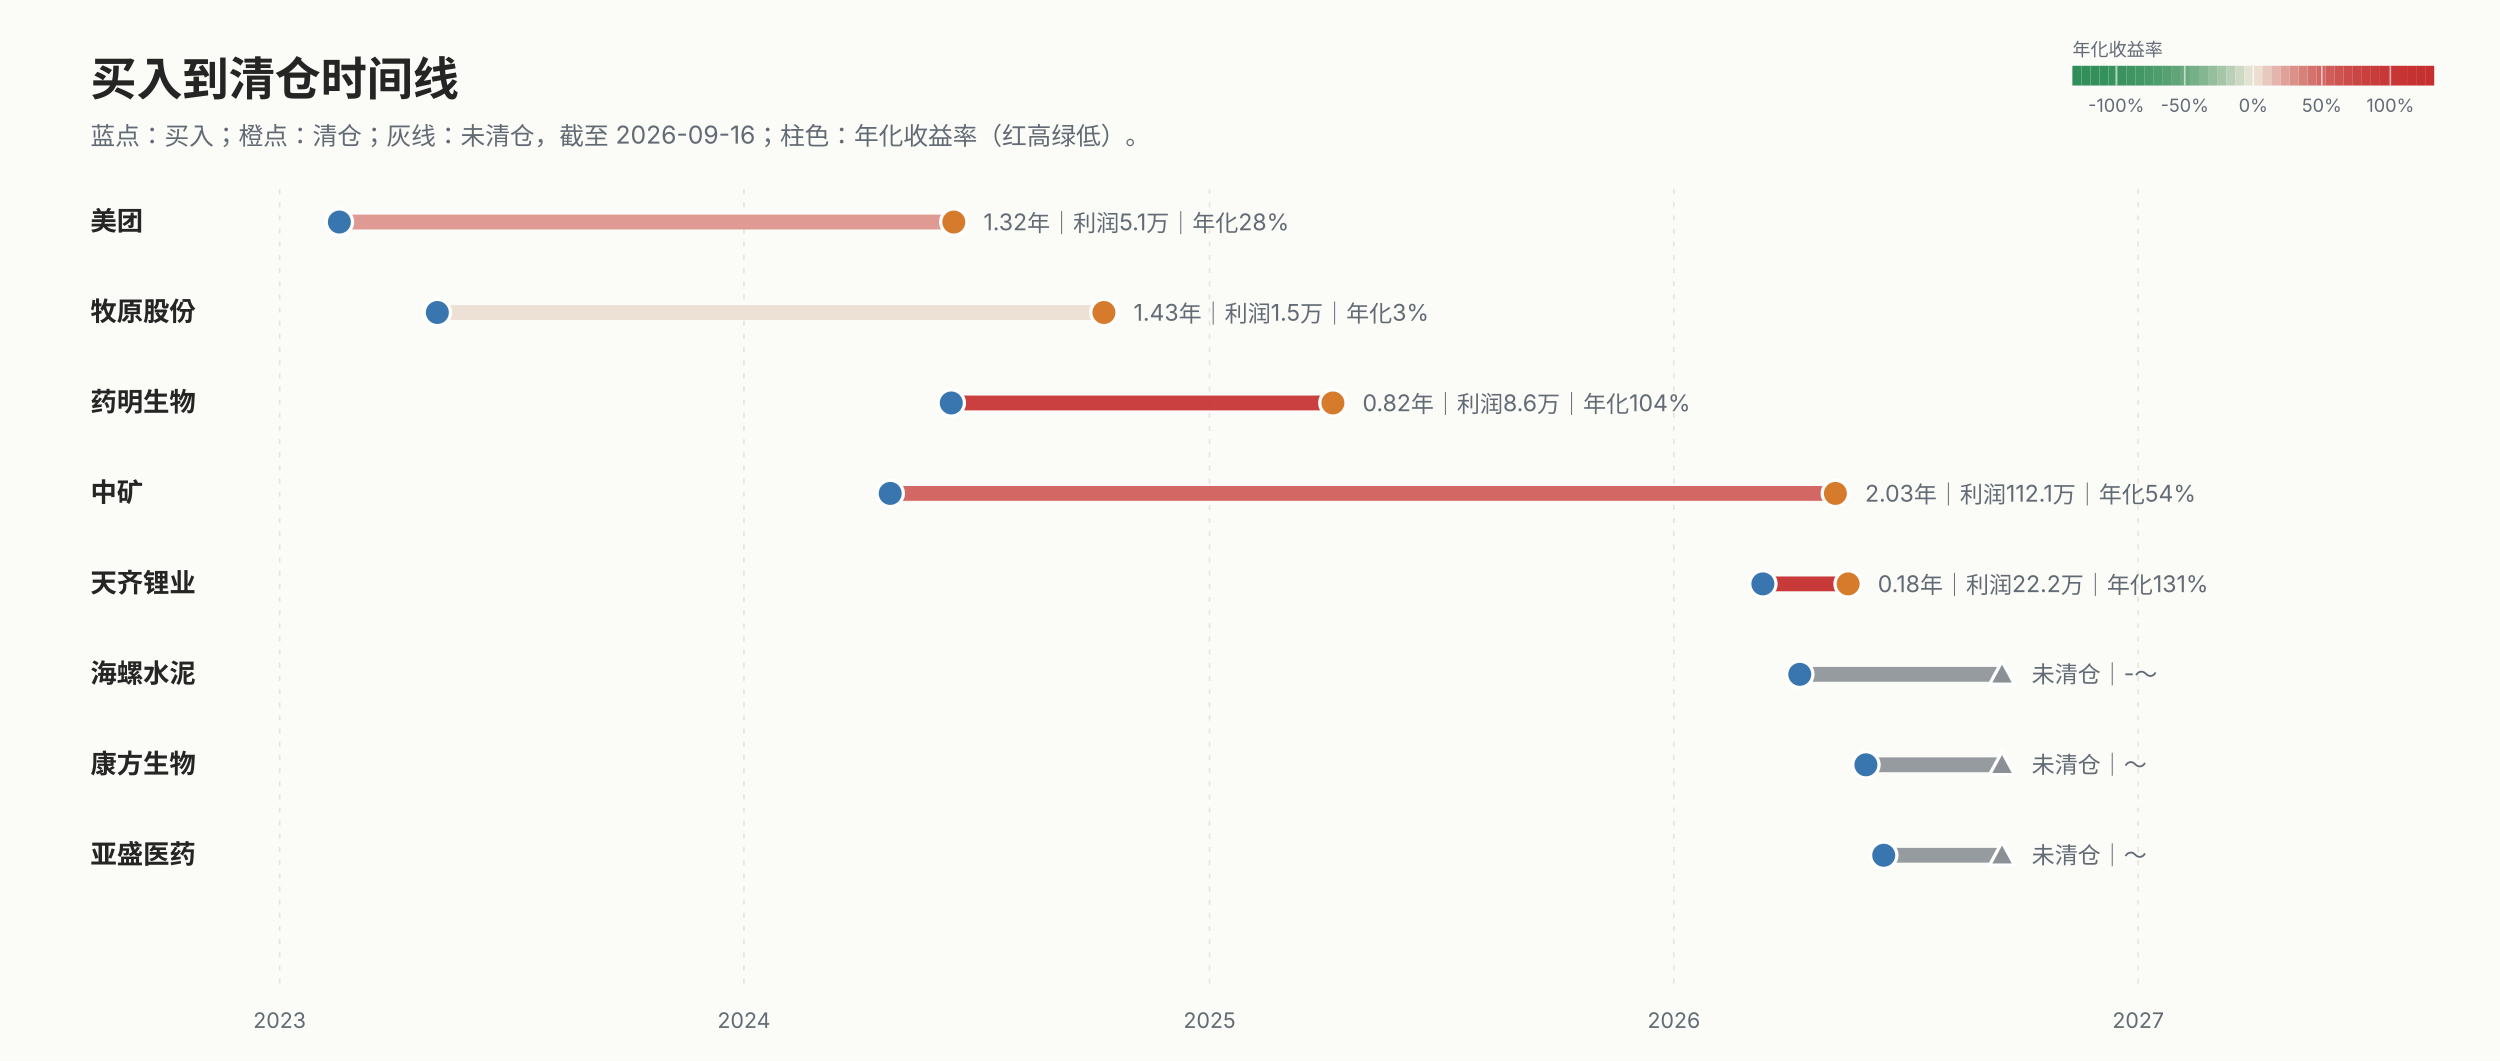
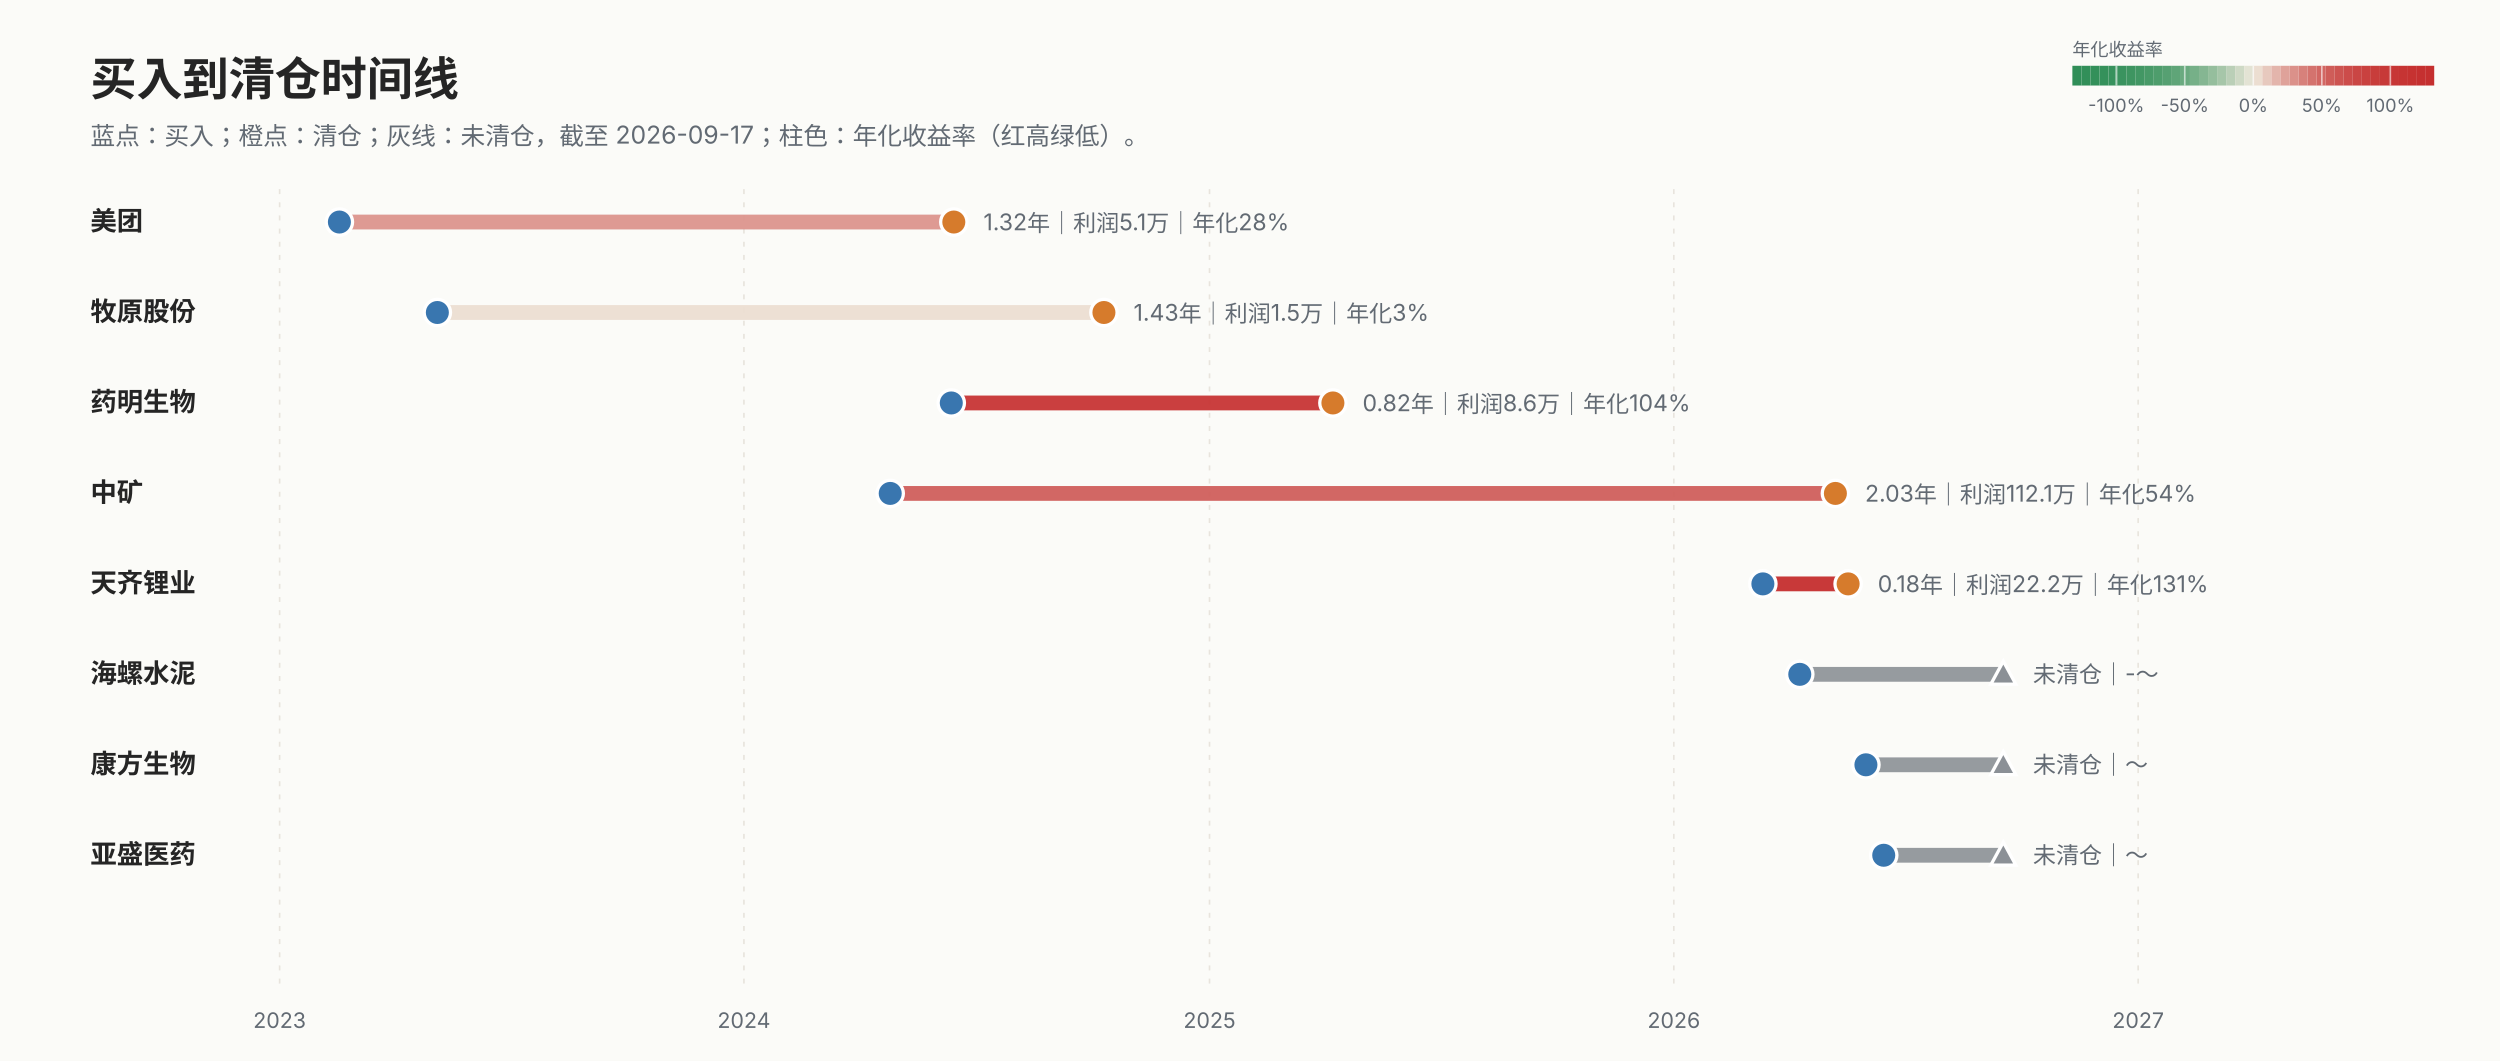
<svg xmlns="http://www.w3.org/2000/svg" width="1520" height="645" viewBox="0 0 1520 645" role="img" aria-label="买入到清仓时间线">
  <rect width="100%" height="100%" fill="#fbfbf8" />
  <style>text{font-family:"Inter","Noto Sans SC","PingFang SC","Microsoft YaHei",Arial,sans-serif;}</style>
  <text x="55" y="58" font-size="28" font-weight="700" fill="#252525">买入到清仓时间线</text>
  <g>
    <rect x="1260.00" y="40" width="5.50" height="12" fill="#308e58" />
    <rect x="1265.50" y="40" width="5.50" height="12" fill="#328f59" />
    <rect x="1271.00" y="40" width="5.50" height="12" fill="#33905a" />
    <rect x="1276.50" y="40" width="5.50" height="12" fill="#35915b" />
    <rect x="1282.00" y="40" width="5.50" height="12" fill="#37925d" />
    <rect x="1287.50" y="40" width="5.50" height="12" fill="#3a935f" />
    <rect x="1293.00" y="40" width="5.50" height="12" fill="#3e9561" />
    <rect x="1298.50" y="40" width="5.50" height="12" fill="#429764" />
    <rect x="1304.00" y="40" width="5.50" height="12" fill="#489a68" />
    <rect x="1309.50" y="40" width="5.50" height="12" fill="#4e9d6c" />
    <rect x="1315.00" y="40" width="5.50" height="12" fill="#56a072" />
    <rect x="1320.50" y="40" width="5.50" height="12" fill="#5fa578" />
    <rect x="1326.00" y="40" width="5.50" height="12" fill="#6aaa7f" />
    <rect x="1331.50" y="40" width="5.50" height="12" fill="#76b088" />
    <rect x="1337.00" y="40" width="5.50" height="12" fill="#85b692" />
    <rect x="1342.50" y="40" width="5.50" height="12" fill="#95be9d" />
    <rect x="1348.00" y="40" width="5.50" height="12" fill="#a6c6a9" />
    <rect x="1353.50" y="40" width="5.50" height="12" fill="#bacfb7" />
    <rect x="1359.00" y="40" width="5.50" height="12" fill="#ced9c5" />
    <rect x="1364.50" y="40" width="5.50" height="12" fill="#e3e3d4" />
    <rect x="1370.00" y="40" width="5.50" height="12" fill="#ecded1" />
    <rect x="1375.50" y="40" width="5.50" height="12" fill="#e7c9be" />
    <rect x="1381.00" y="40" width="5.50" height="12" fill="#e3b5ac" />
    <rect x="1386.50" y="40" width="5.50" height="12" fill="#dfa29a" />
    <rect x="1392.00" y="40" width="5.50" height="12" fill="#db918a" />
    <rect x="1397.50" y="40" width="5.50" height="12" fill="#d7817b" />
    <rect x="1403.00" y="40" width="5.50" height="12" fill="#d4736e" />
    <rect x="1408.50" y="40" width="5.50" height="12" fill="#d26763" />
    <rect x="1414.00" y="40" width="5.50" height="12" fill="#cf5d59" />
    <rect x="1419.50" y="40" width="5.50" height="12" fill="#cd5451" />
    <rect x="1425.00" y="40" width="5.50" height="12" fill="#cc4c4a" />
    <rect x="1430.50" y="40" width="5.50" height="12" fill="#ca4644" />
    <rect x="1436.00" y="40" width="5.50" height="12" fill="#c9413f" />
    <rect x="1441.50" y="40" width="5.50" height="12" fill="#c83d3b" />
    <rect x="1447.00" y="40" width="5.50" height="12" fill="#c73938" />
    <rect x="1452.50" y="40" width="5.50" height="12" fill="#c73635" />
    <rect x="1458.00" y="40" width="5.50" height="12" fill="#c63433" />
    <rect x="1463.50" y="40" width="5.50" height="12" fill="#c63231" />
    <rect x="1469.00" y="40" width="5.50" height="12" fill="#c53030" />
    <rect x="1474.50" y="40" width="5.50" height="12" fill="#c52f2f" />
    <line x1="1286.67" y1="40" x2="1286.67" y2="52" stroke="#fff" stroke-width="1" opacity=".6" />
    <text x="1286.67" y="68" font-size="11" fill="#626a73" text-anchor="middle">-100%</text>
    <line x1="1328.33" y1="40" x2="1328.33" y2="52" stroke="#fff" stroke-width="1" opacity=".6" />
    <text x="1328.33" y="68" font-size="11" fill="#626a73" text-anchor="middle">-50%</text>
    <line x1="1370.00" y1="40" x2="1370.00" y2="52" stroke="#fff" stroke-width="1" opacity=".6" />
    <text x="1370.00" y="68" font-size="11" fill="#626a73" text-anchor="middle">0%</text>
    <line x1="1411.67" y1="40" x2="1411.67" y2="52" stroke="#fff" stroke-width="1" opacity=".6" />
    <text x="1411.67" y="68" font-size="11" fill="#626a73" text-anchor="middle">50%</text>
    <line x1="1453.33" y1="40" x2="1453.33" y2="52" stroke="#fff" stroke-width="1" opacity=".6" />
    <text x="1453.33" y="68" font-size="11" fill="#626a73" text-anchor="middle">100%</text>
    <text x="1260" y="34" font-size="11" fill="#626a73">年化收益率</text>
  </g>
-   <text x="55" y="88" font-size="15" fill="#626a73">蓝点：买入；橙点：清仓；灰线：未清仓，截至 2026-09-16；柱色：年化收益率（红高绿低）。</text>
+   <text x="55" y="88" font-size="15" fill="#626a73">蓝点：买入；橙点：清仓；灰线：未清仓，截至 2026-09-17；柱色：年化收益率（红高绿低）。</text>
  <line x1="170.00" y1="115" x2="170.00" y2="600" stroke="#ddd7ce" opacity=".65" stroke-dasharray="3 5" />
  <text x="170.00" y="625" font-size="13" fill="#626a73" text-anchor="middle">2023</text>
  <line x1="452.31" y1="115" x2="452.31" y2="600" stroke="#ddd7ce" opacity=".65" stroke-dasharray="3 5" />
  <text x="452.31" y="625" font-size="13" fill="#626a73" text-anchor="middle">2024</text>
  <line x1="735.39" y1="115" x2="735.39" y2="600" stroke="#ddd7ce" opacity=".65" stroke-dasharray="3 5" />
  <text x="735.39" y="625" font-size="13" fill="#626a73" text-anchor="middle">2025</text>
  <line x1="1017.69" y1="115" x2="1017.69" y2="600" stroke="#ddd7ce" opacity=".65" stroke-dasharray="3 5" />
  <text x="1017.69" y="625" font-size="13" fill="#626a73" text-anchor="middle">2026</text>
  <line x1="1300.00" y1="115" x2="1300.00" y2="600" stroke="#ddd7ce" opacity=".65" stroke-dasharray="3 5" />
  <text x="1300.00" y="625" font-size="13" fill="#626a73" text-anchor="middle">2027</text>
  <text x="55" y="140" font-size="16" font-weight="700" fill="#252525">美团</text>
  <line x1="206.35" y1="135" x2="579.92" y2="135" stroke="#dc958e" stroke-width="9" opacity=".95" />
  <circle cx="579.92" cy="135" r="8" fill="#d67b2c" stroke="#fff" stroke-width="2" />
  <circle cx="206.35" cy="135" r="8" fill="#3976af" stroke="#fff" stroke-width="2" />
  <text x="597.92" y="140" font-size="14" fill="#626a73">1.32年｜利润5.1万｜年化28%</text>
  <text x="55" y="195" font-size="16" font-weight="700" fill="#252525">牧原股份</text>
  <line x1="265.91" y1="190" x2="671.19" y2="190" stroke="#ecded2" stroke-width="9" opacity=".95" />
  <circle cx="671.19" cy="190" r="8" fill="#d67b2c" stroke="#fff" stroke-width="2" />
  <circle cx="265.91" cy="190" r="8" fill="#3976af" stroke="#fff" stroke-width="2" />
  <text x="689.19" y="195" font-size="14" fill="#626a73">1.43年｜利润1.5万｜年化3%</text>
  <text x="55" y="250" font-size="16" font-weight="700" fill="#252525">药明生物</text>
  <line x1="578.38" y1="245" x2="810.41" y2="245" stroke="#c73535" stroke-width="9" opacity=".95" />
  <circle cx="810.41" cy="245" r="8" fill="#d67b2c" stroke="#fff" stroke-width="2" />
  <circle cx="578.38" cy="245" r="8" fill="#3976af" stroke="#fff" stroke-width="2" />
  <text x="828.41" y="250" font-size="14" fill="#626a73">0.82年｜利润8.6万｜年化104%</text>
  <text x="55" y="305" font-size="16" font-weight="700" fill="#252525">中矿</text>
  <line x1="541.25" y1="300" x2="1115.92" y2="300" stroke="#d0605c" stroke-width="9" opacity=".95" />
  <circle cx="1115.92" cy="300" r="8" fill="#d67b2c" stroke="#fff" stroke-width="2" />
  <circle cx="541.25" cy="300" r="8" fill="#3976af" stroke="#fff" stroke-width="2" />
  <text x="1133.92" y="305" font-size="14" fill="#626a73">2.03年｜利润112.1万｜年化54%</text>
  <text x="55" y="360" font-size="16" font-weight="700" fill="#252525">天齐锂业</text>
  <line x1="1071.83" y1="355" x2="1123.66" y2="355" stroke="#c52f2f" stroke-width="9" opacity=".95" />
  <circle cx="1123.66" cy="355" r="8" fill="#d67b2c" stroke="#fff" stroke-width="2" />
  <circle cx="1071.83" cy="355" r="8" fill="#3976af" stroke="#fff" stroke-width="2" />
  <text x="1141.66" y="360" font-size="14" fill="#626a73">0.18年｜利润22.2万｜年化131%</text>
  <text x="55" y="415" font-size="16" font-weight="700" fill="#252525">海螺水泥</text>
-   <line x1="1094.26" y1="410" x2="1217.24" y2="410" stroke="#8b9096" stroke-width="9" opacity=".9" />
-   <polygon points="1217.24,402 1209.64,416 1224.84,416" fill="#8b9096" stroke="#fff" stroke-width="2" />
+   <line x1="1094.26" y1="410" x2="1218.02" y2="410" stroke="#8b9096" stroke-width="9" opacity=".9" />
+   <polygon points="1218.02,402 1210.42,416 1225.62,416" fill="#8b9096" stroke="#fff" stroke-width="2" />
  <circle cx="1094.26" cy="410" r="8" fill="#3976af" stroke="#fff" stroke-width="2" />
-   <text x="1235.24" y="415" font-size="14" fill="#626a73">未清仓｜-～</text>
+   <text x="1236.02" y="415" font-size="14" fill="#626a73">未清仓｜-～</text>
  <text x="55" y="470" font-size="16" font-weight="700" fill="#252525">康方生物</text>
-   <line x1="1134.48" y1="465" x2="1217.24" y2="465" stroke="#8b9096" stroke-width="9" opacity=".9" />
-   <polygon points="1217.24,457 1209.64,471 1224.84,471" fill="#8b9096" stroke="#fff" stroke-width="2" />
+   <line x1="1134.48" y1="465" x2="1218.02" y2="465" stroke="#8b9096" stroke-width="9" opacity=".9" />
+   <polygon points="1218.02,457 1210.42,471 1225.62,471" fill="#8b9096" stroke="#fff" stroke-width="2" />
  <circle cx="1134.48" cy="465" r="8" fill="#3976af" stroke="#fff" stroke-width="2" />
-   <text x="1235.24" y="470" font-size="14" fill="#626a73">未清仓｜～</text>
+   <text x="1236.02" y="470" font-size="14" fill="#626a73">未清仓｜～</text>
  <text x="55" y="525" font-size="16" font-weight="700" fill="#252525">亚盛医药</text>
-   <line x1="1145.31" y1="520" x2="1217.24" y2="520" stroke="#8b9096" stroke-width="9" opacity=".9" />
-   <polygon points="1217.24,512 1209.64,526 1224.84,526" fill="#8b9096" stroke="#fff" stroke-width="2" />
+   <line x1="1145.31" y1="520" x2="1218.02" y2="520" stroke="#8b9096" stroke-width="9" opacity=".9" />
+   <polygon points="1218.02,512 1210.42,526 1225.62,526" fill="#8b9096" stroke="#fff" stroke-width="2" />
  <circle cx="1145.31" cy="520" r="8" fill="#3976af" stroke="#fff" stroke-width="2" />
-   <text x="1235.24" y="525" font-size="14" fill="#626a73">未清仓｜～</text>
+   <text x="1236.02" y="525" font-size="14" fill="#626a73">未清仓｜～</text>
</svg>
